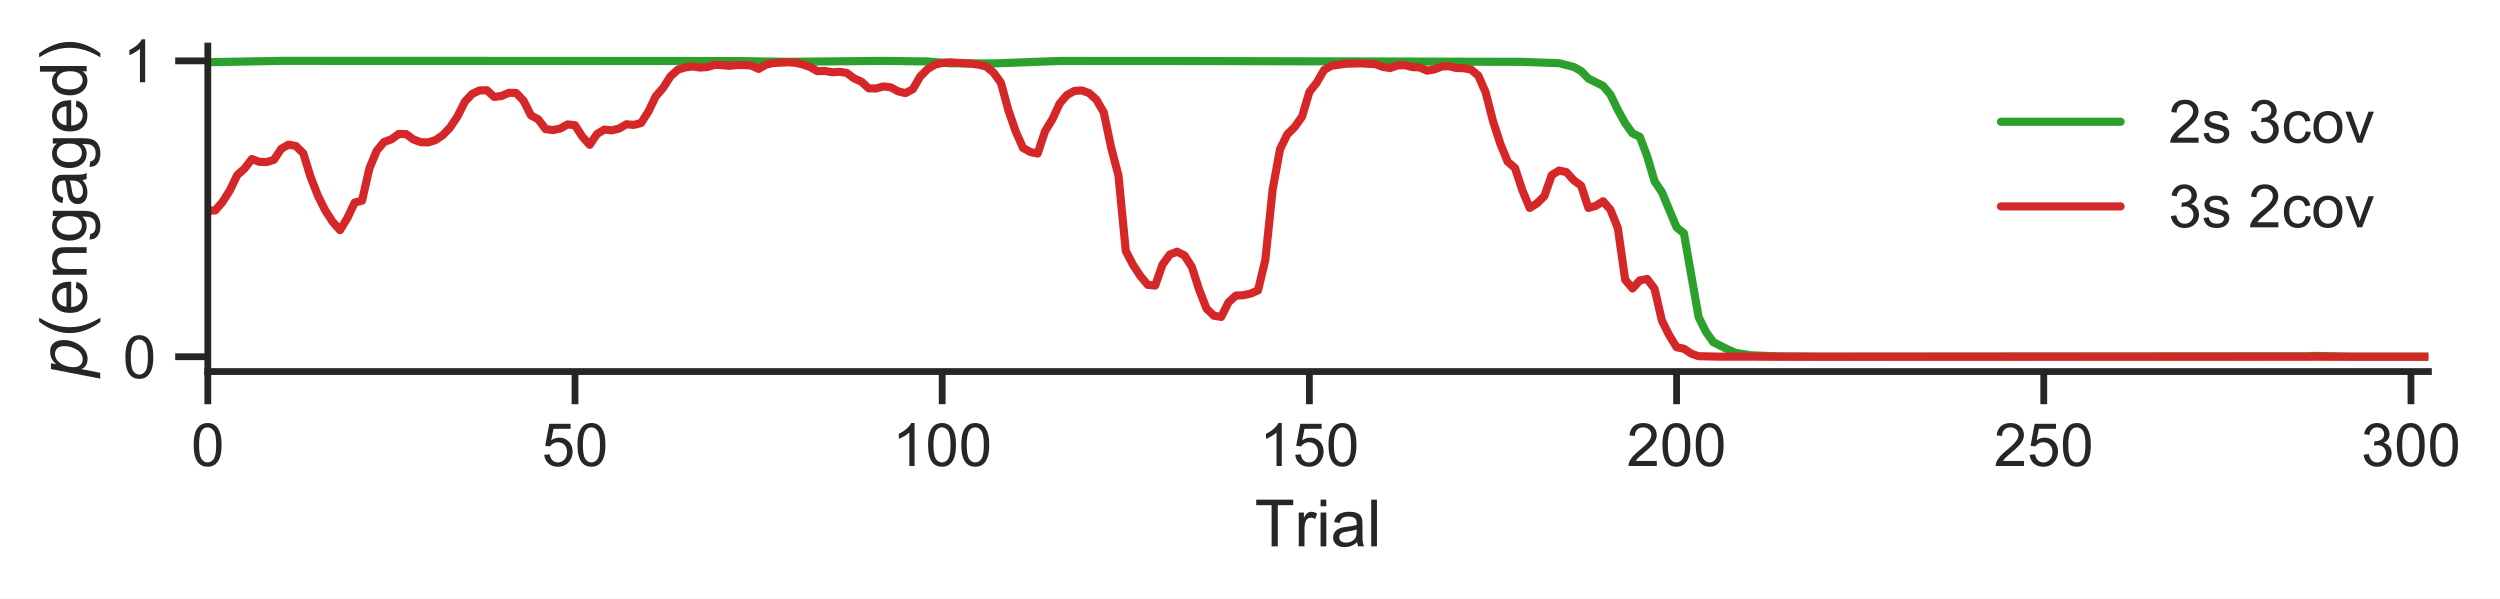
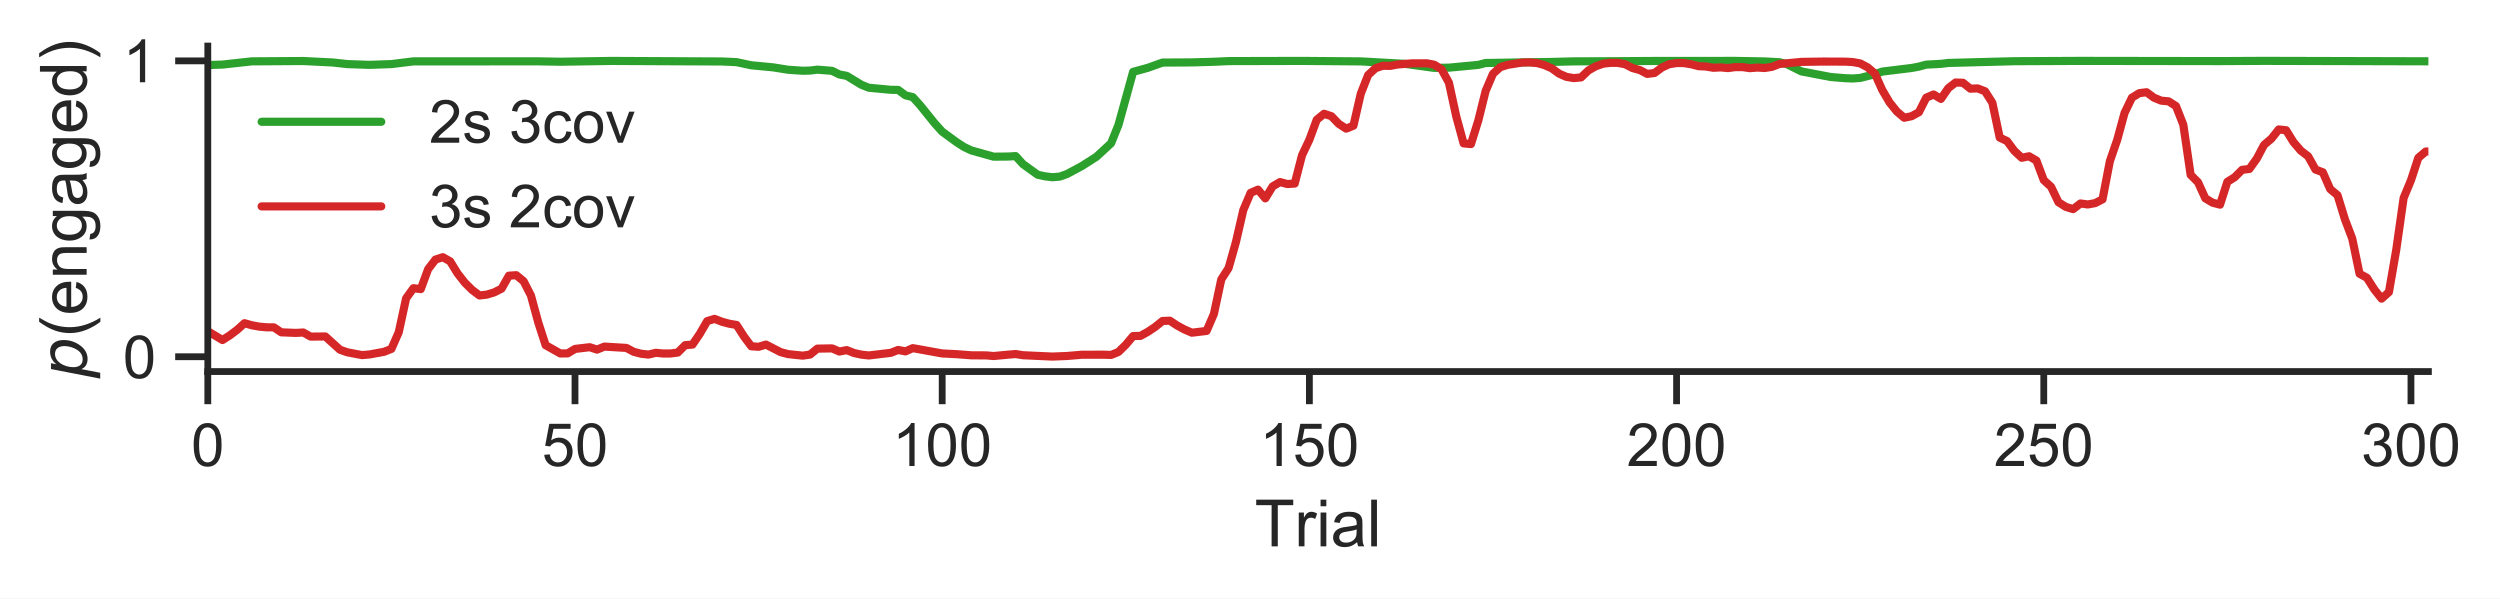
<svg xmlns="http://www.w3.org/2000/svg" xmlns:xlink="http://www.w3.org/1999/xlink" height="110.064pt" version="1.1" viewBox="0 0 459.764 110.064" width="459.764pt">
  <defs>
    <style type="text/css">
*{stroke-linecap:butt;stroke-linejoin:round;}
  </style>
  </defs>
  <g id="figure_1">
    <g id="patch_1">
      <path d="M 0 110.064  L 459.764 110.064  L 459.764 0  L 0 0  z " style="fill:#ffffff;" />
    </g>
    <g id="axes_1">
      <g id="patch_2">
        <path d="M 38.217 68.33  L 446.597 68.33  L 446.597 8.47  L 38.217 8.47  z " style="fill:#ffffff;" />
      </g>
      <g id="matplotlib.axis_1">
        <g id="xtick_1">
          <g id="line2d_1">
            <defs>
-               <path d="M 0 0  L 0 6  " id="meb59ed210e" style="stroke:#262626;stroke-width:1.25;" />
-             </defs>
-             <g>
-               <use style="fill:#262626;stroke:#262626;stroke-width:1.25;" x="38.217" xlink:href="#meb59ed210e" y="68.33" />
+               <path d="M 0 0  L 0 6  " id="m71910cb8d7" style="stroke:#262626;stroke-width:1.25;" />
+             </defs>
+             <g>
+               <use style="fill:#262626;stroke:#262626;stroke-width:1.25;" x="38.217" xlink:href="#m71910cb8d7" y="68.33" />
            </g>
          </g>
          <g id="text_1">
            <defs>
              <path d="M 4.156 35.297  Q 4.156 48 6.766 55.734  Q 9.375 63.484 14.516 67.672  Q 19.672 71.875 27.484 71.875  Q 33.25 71.875 37.594 69.547  Q 41.938 67.234 44.766 62.859  Q 47.609 58.5 49.219 52.219  Q 50.828 45.953 50.828 35.297  Q 50.828 22.703 48.234 14.969  Q 45.656 7.234 40.5 3  Q 35.359 -1.219 27.484 -1.219  Q 17.141 -1.219 11.234 6.203  Q 4.156 15.141 4.156 35.297  z M 13.188 35.297  Q 13.188 17.672 17.312 11.828  Q 21.438 6 27.484 6  Q 33.547 6 37.672 11.859  Q 41.797 17.719 41.797 35.297  Q 41.797 52.984 37.672 58.781  Q 33.547 64.594 27.391 64.594  Q 21.344 64.594 17.719 59.469  Q 13.188 52.938 13.188 35.297  z " id="ArialMT-48" />
            </defs>
            <g style="fill:#262626;" transform="translate(35.15852 85.70343)scale(0.11 -0.11)">
              <use xlink:href="#ArialMT-48" />
            </g>
          </g>
        </g>
        <g id="xtick_2">
          <g id="line2d_2">
            <g>
-               <use style="fill:#262626;stroke:#262626;stroke-width:1.25;" x="105.746" xlink:href="#meb59ed210e" y="68.33" />
+               <use style="fill:#262626;stroke:#262626;stroke-width:1.25;" x="105.746" xlink:href="#m71910cb8d7" y="68.33" />
            </g>
          </g>
          <g id="text_2">
            <defs>
              <path d="M 4.156 18.75  L 13.375 19.531  Q 14.406 12.797 18.141 9.391  Q 21.875 6 27.156 6  Q 33.5 6 37.891 10.781  Q 42.281 15.578 42.281 23.484  Q 42.281 31 38.062 35.344  Q 33.844 39.703 27 39.703  Q 22.75 39.703 19.328 37.766  Q 15.922 35.844 13.969 32.766  L 5.719 33.844  L 12.641 70.609  L 48.25 70.609  L 48.25 62.203  L 19.672 62.203  L 15.828 42.969  Q 22.266 47.469 29.344 47.469  Q 38.719 47.469 45.156 40.969  Q 51.609 34.469 51.609 24.266  Q 51.609 14.547 45.953 7.469  Q 39.062 -1.219 27.156 -1.219  Q 17.391 -1.219 11.203 4.25  Q 5.031 9.719 4.156 18.75  z " id="ArialMT-53" />
            </defs>
            <g style="fill:#262626;" transform="translate(99.62865 85.70343)scale(0.11 -0.11)">
              <use xlink:href="#ArialMT-53" />
              <use x="55.615" xlink:href="#ArialMT-48" />
            </g>
          </g>
        </g>
        <g id="xtick_3">
          <g id="line2d_3">
            <g>
-               <use style="fill:#262626;stroke:#262626;stroke-width:1.25;" x="173.274" xlink:href="#meb59ed210e" y="68.33" />
+               <use style="fill:#262626;stroke:#262626;stroke-width:1.25;" x="173.274" xlink:href="#m71910cb8d7" y="68.33" />
            </g>
          </g>
          <g id="text_3">
            <defs>
              <path d="M 37.25 0  L 28.469 0  L 28.469 56  Q 25.297 52.984 20.141 49.953  Q 14.984 46.922 10.891 45.406  L 10.891 53.906  Q 18.266 57.375 23.781 62.297  Q 29.297 67.234 31.594 71.875  L 37.25 71.875  z " id="ArialMT-49" />
            </defs>
            <g style="fill:#262626;" transform="translate(164.0988 85.70343)scale(0.11 -0.11)">
              <use xlink:href="#ArialMT-49" />
              <use x="55.615" xlink:href="#ArialMT-48" />
              <use x="111.23" xlink:href="#ArialMT-48" />
            </g>
          </g>
        </g>
        <g id="xtick_4">
          <g id="line2d_4">
            <g>
-               <use style="fill:#262626;stroke:#262626;stroke-width:1.25;" x="240.803" xlink:href="#meb59ed210e" y="68.33" />
+               <use style="fill:#262626;stroke:#262626;stroke-width:1.25;" x="240.803" xlink:href="#m71910cb8d7" y="68.33" />
            </g>
          </g>
          <g id="text_4">
            <g style="fill:#262626;" transform="translate(231.6274 85.70343)scale(0.11 -0.11)">
              <use xlink:href="#ArialMT-49" />
              <use x="55.615" xlink:href="#ArialMT-53" />
              <use x="111.23" xlink:href="#ArialMT-48" />
            </g>
          </g>
        </g>
        <g id="xtick_5">
          <g id="line2d_5">
            <g>
-               <use style="fill:#262626;stroke:#262626;stroke-width:1.25;" x="308.332" xlink:href="#meb59ed210e" y="68.33" />
+               <use style="fill:#262626;stroke:#262626;stroke-width:1.25;" x="308.332" xlink:href="#m71910cb8d7" y="68.33" />
            </g>
          </g>
          <g id="text_5">
            <defs>
              <path d="M 50.344 8.453  L 50.344 0  L 3.031 0  Q 2.938 3.172 4.047 6.109  Q 5.859 10.938 9.828 15.625  Q 13.812 20.312 21.344 26.469  Q 33.016 36.031 37.109 41.625  Q 41.219 47.219 41.219 52.203  Q 41.219 57.422 37.469 61  Q 33.734 64.594 27.734 64.594  Q 21.391 64.594 17.578 60.781  Q 13.766 56.984 13.719 50.25  L 4.688 51.172  Q 5.609 61.281 11.656 66.578  Q 17.719 71.875 27.938 71.875  Q 38.234 71.875 44.234 66.156  Q 50.25 60.453 50.25 52  Q 50.25 47.703 48.484 43.547  Q 46.734 39.406 42.656 34.812  Q 38.578 30.219 29.109 22.219  Q 21.188 15.578 18.938 13.203  Q 16.703 10.844 15.234 8.453  z " id="ArialMT-50" />
            </defs>
            <g style="fill:#262626;" transform="translate(299.1561 85.70343)scale(0.11 -0.11)">
              <use xlink:href="#ArialMT-50" />
              <use x="55.615" xlink:href="#ArialMT-48" />
              <use x="111.23" xlink:href="#ArialMT-48" />
            </g>
          </g>
        </g>
        <g id="xtick_6">
          <g id="line2d_6">
            <g>
-               <use style="fill:#262626;stroke:#262626;stroke-width:1.25;" x="375.86" xlink:href="#meb59ed210e" y="68.33" />
+               <use style="fill:#262626;stroke:#262626;stroke-width:1.25;" x="375.86" xlink:href="#m71910cb8d7" y="68.33" />
            </g>
          </g>
          <g id="text_6">
            <g style="fill:#262626;" transform="translate(366.6847 85.70343)scale(0.11 -0.11)">
              <use xlink:href="#ArialMT-50" />
              <use x="55.615" xlink:href="#ArialMT-53" />
              <use x="111.23" xlink:href="#ArialMT-48" />
            </g>
          </g>
        </g>
        <g id="xtick_7">
          <g id="line2d_7">
            <g>
-               <use style="fill:#262626;stroke:#262626;stroke-width:1.25;" x="443.389" xlink:href="#meb59ed210e" y="68.33" />
+               <use style="fill:#262626;stroke:#262626;stroke-width:1.25;" x="443.389" xlink:href="#m71910cb8d7" y="68.33" />
            </g>
          </g>
          <g id="text_7">
            <defs>
              <path d="M 4.203 18.891  L 12.984 20.062  Q 14.5 12.594 18.141 9.297  Q 21.781 6 27 6  Q 33.203 6 37.469 10.297  Q 41.75 14.594 41.75 20.953  Q 41.75 27 37.797 30.922  Q 33.844 34.859 27.734 34.859  Q 25.25 34.859 21.531 33.891  L 22.516 41.609  Q 23.391 41.5 23.922 41.5  Q 29.547 41.5 34.031 44.422  Q 38.531 47.359 38.531 53.469  Q 38.531 58.297 35.25 61.469  Q 31.984 64.656 26.812 64.656  Q 21.688 64.656 18.266 61.422  Q 14.844 58.203 13.875 51.766  L 5.078 53.328  Q 6.688 62.156 12.391 67.016  Q 18.109 71.875 26.609 71.875  Q 32.469 71.875 37.391 69.359  Q 42.328 66.844 44.938 62.5  Q 47.562 58.156 47.562 53.266  Q 47.562 48.641 45.062 44.828  Q 42.578 41.016 37.703 38.766  Q 44.047 37.312 47.562 32.688  Q 51.078 28.078 51.078 21.141  Q 51.078 11.766 44.234 5.25  Q 37.406 -1.266 26.953 -1.266  Q 17.531 -1.266 11.297 4.344  Q 5.078 9.969 4.203 18.891  z " id="ArialMT-51" />
            </defs>
            <g style="fill:#262626;" transform="translate(434.2134 85.70343)scale(0.11 -0.11)">
              <use xlink:href="#ArialMT-51" />
              <use x="55.615" xlink:href="#ArialMT-48" />
              <use x="111.23" xlink:href="#ArialMT-48" />
            </g>
          </g>
        </g>
        <g id="text_8">
          <defs>
            <path d="M 25.922 0  L 25.922 63.141  L 2.344 63.141  L 2.344 71.578  L 59.078 71.578  L 59.078 63.141  L 35.406 63.141  L 35.406 0  z " id="ArialMT-84" />
            <path d="M 6.5 0  L 6.5 51.859  L 14.406 51.859  L 14.406 44  Q 17.438 49.516 20 51.266  Q 22.562 53.031 25.641 53.031  Q 30.078 53.031 34.672 50.203  L 31.641 42.047  Q 28.422 43.953 25.203 43.953  Q 22.312 43.953 20.016 42.219  Q 17.719 40.484 16.75 37.406  Q 15.281 32.719 15.281 27.156  L 15.281 0  z " id="ArialMT-114" />
            <path d="M 6.641 61.469  L 6.641 71.578  L 15.438 71.578  L 15.438 61.469  z M 6.641 0  L 6.641 51.859  L 15.438 51.859  L 15.438 0  z " id="ArialMT-105" />
            <path d="M 40.438 6.391  Q 35.547 2.25 31.031 0.531  Q 26.516 -1.172 21.344 -1.172  Q 12.797 -1.172 8.203 3  Q 3.609 7.172 3.609 13.672  Q 3.609 17.484 5.344 20.625  Q 7.078 23.781 9.891 25.688  Q 12.703 27.594 16.219 28.562  Q 18.797 29.25 24.031 29.891  Q 34.672 31.156 39.703 32.906  Q 39.75 34.719 39.75 35.203  Q 39.75 40.578 37.25 42.781  Q 33.891 45.75 27.25 45.75  Q 21.047 45.75 18.094 43.578  Q 15.141 41.406 13.719 35.891  L 5.125 37.062  Q 6.297 42.578 8.984 45.969  Q 11.672 49.359 16.75 51.188  Q 21.828 53.031 28.516 53.031  Q 35.156 53.031 39.297 51.469  Q 43.453 49.906 45.406 47.531  Q 47.359 45.172 48.141 41.547  Q 48.578 39.312 48.578 33.453  L 48.578 21.734  Q 48.578 9.469 49.141 6.219  Q 49.703 2.984 51.375 0  L 42.188 0  Q 40.828 2.734 40.438 6.391  z M 39.703 26.031  Q 34.906 24.078 25.344 22.703  Q 19.922 21.922 17.672 20.938  Q 15.438 19.969 14.203 18.094  Q 12.984 16.219 12.984 13.922  Q 12.984 10.406 15.641 8.062  Q 18.312 5.719 23.438 5.719  Q 28.516 5.719 32.469 7.938  Q 36.422 10.156 38.281 14.016  Q 39.703 17 39.703 22.797  z " id="ArialMT-97" />
            <path d="M 6.391 0  L 6.391 71.578  L 15.188 71.578  L 15.188 0  z " id="ArialMT-108" />
          </defs>
          <g style="fill:#262626;" transform="translate(230.7443 100.4791)scale(0.12 -0.12)">
            <use xlink:href="#ArialMT-84" />
            <use x="61.037" xlink:href="#ArialMT-114" />
            <use x="94.338" xlink:href="#ArialMT-105" />
            <use x="116.555" xlink:href="#ArialMT-97" />
            <use x="172.17" xlink:href="#ArialMT-108" />
          </g>
        </g>
      </g>
      <g id="matplotlib.axis_2">
        <g id="ytick_1">
          <g id="line2d_8">
            <defs>
-               <path d="M 0 0  L -6 0  " id="m8cedfc2ea2" style="stroke:#262626;stroke-width:1.25;" />
-             </defs>
-             <g>
-               <use style="fill:#262626;stroke:#262626;stroke-width:1.25;" x="38.217" xlink:href="#m8cedfc2ea2" y="65.609" />
+               <path d="M 0 0  L -6 0  " id="mdee74d51cc" style="stroke:#262626;stroke-width:1.25;" />
+             </defs>
+             <g>
+               <use style="fill:#262626;stroke:#262626;stroke-width:1.25;" x="38.217" xlink:href="#mdee74d51cc" y="65.609" />
            </g>
          </g>
          <g id="text_9">
            <g style="fill:#262626;" transform="translate(22.6 69.54574)scale(0.11 -0.11)">
              <use xlink:href="#ArialMT-48" />
            </g>
          </g>
        </g>
        <g id="ytick_2">
          <g id="line2d_9">
            <g>
-               <use style="fill:#262626;stroke:#262626;stroke-width:1.25;" x="38.217" xlink:href="#m8cedfc2ea2" y="11.191" />
+               <use style="fill:#262626;stroke:#262626;stroke-width:1.25;" x="38.217" xlink:href="#mdee74d51cc" y="11.191" />
            </g>
          </g>
          <g id="text_10">
            <g style="fill:#262626;" transform="translate(22.6 15.12786)scale(0.11 -0.11)">
              <use xlink:href="#ArialMT-49" />
            </g>
          </g>
        </g>
        <g id="text_11">
          <defs>
            <path d="M 49.609 33.688  Q 49.609 40.875 46.484 44.672  Q 43.359 48.484 37.5 48.484  Q 33.5 48.484 29.859 46.438  Q 26.219 44.391 23.391 40.484  Q 20.609 36.625 18.938 31.156  Q 17.281 25.688 17.281 20.312  Q 17.281 13.484 20.406 9.797  Q 23.531 6.109 29.297 6.109  Q 33.547 6.109 37.188 8.109  Q 40.828 10.109 43.406 13.922  Q 46.188 17.922 47.891 23.344  Q 49.609 28.766 49.609 33.688  z M 21.781 46.391  Q 25.391 51.125 30.297 53.562  Q 35.203 56 41.219 56  Q 49.609 56 54.25 50.5  Q 58.891 45.016 58.891 35.109  Q 58.891 27 56 19.656  Q 53.125 12.312 47.703 6.5  Q 44.094 2.641 39.547 0.609  Q 35.016 -1.422 29.984 -1.422  Q 24.172 -1.422 20.219 1  Q 16.266 3.422 14.312 8.203  L 8.688 -20.797  L -0.297 -20.797  L 14.406 54.688  L 23.391 54.688  z " id="DejaVuSans-Oblique-112" />
            <path d="M 23.391 -21.047  Q 16.109 -11.859 11.078 0.438  Q 6.062 12.75 6.062 25.922  Q 6.062 37.547 9.812 48.188  Q 14.203 60.547 23.391 72.797  L 29.688 72.797  Q 23.781 62.641 21.875 58.297  Q 18.891 51.562 17.188 44.234  Q 15.094 35.109 15.094 25.875  Q 15.094 2.391 29.688 -21.047  z " id="ArialMT-40" />
            <path d="M 42.094 16.703  L 51.172 15.578  Q 49.031 7.625 43.219 3.219  Q 37.406 -1.172 28.375 -1.172  Q 17 -1.172 10.328 5.828  Q 3.656 12.844 3.656 25.484  Q 3.656 38.578 10.391 45.797  Q 17.141 53.031 27.875 53.031  Q 38.281 53.031 44.875 45.953  Q 51.469 38.875 51.469 26.031  Q 51.469 25.25 51.422 23.688  L 12.75 23.688  Q 13.234 15.141 17.578 10.594  Q 21.922 6.062 28.422 6.062  Q 33.25 6.062 36.672 8.594  Q 40.094 11.141 42.094 16.703  z M 13.234 30.906  L 42.188 30.906  Q 41.609 37.453 38.875 40.719  Q 34.672 45.797 27.984 45.797  Q 21.922 45.797 17.797 41.75  Q 13.672 37.703 13.234 30.906  z " id="ArialMT-101" />
            <path d="M 6.594 0  L 6.594 51.859  L 14.5 51.859  L 14.5 44.484  Q 20.219 53.031 31 53.031  Q 35.688 53.031 39.625 51.344  Q 43.562 49.656 45.516 46.922  Q 47.469 44.188 48.25 40.438  Q 48.734 37.984 48.734 31.891  L 48.734 0  L 39.938 0  L 39.938 31.547  Q 39.938 36.922 38.906 39.578  Q 37.891 42.234 35.281 43.812  Q 32.672 45.406 29.156 45.406  Q 23.531 45.406 19.453 41.844  Q 15.375 38.281 15.375 28.328  L 15.375 0  z " id="ArialMT-110" />
            <path d="M 4.984 -4.297  L 13.531 -5.562  Q 14.062 -9.516 16.5 -11.328  Q 19.781 -13.766 25.438 -13.766  Q 31.547 -13.766 34.859 -11.328  Q 38.188 -8.891 39.359 -4.5  Q 40.047 -1.812 39.984 6.781  Q 34.234 0 25.641 0  Q 14.938 0 9.078 7.719  Q 3.219 15.438 3.219 26.219  Q 3.219 33.641 5.906 39.906  Q 8.594 46.188 13.688 49.609  Q 18.797 53.031 25.688 53.031  Q 34.859 53.031 40.828 45.609  L 40.828 51.859  L 48.922 51.859  L 48.922 7.031  Q 48.922 -5.078 46.453 -10.125  Q 44 -15.188 38.641 -18.109  Q 33.297 -21.047 25.484 -21.047  Q 16.219 -21.047 10.5 -16.875  Q 4.781 -12.703 4.984 -4.297  z M 12.25 26.859  Q 12.25 16.656 16.297 11.969  Q 20.359 7.281 26.469 7.281  Q 32.516 7.281 36.609 11.938  Q 40.719 16.609 40.719 26.562  Q 40.719 36.078 36.5 40.906  Q 32.281 45.75 26.312 45.75  Q 20.453 45.75 16.344 40.984  Q 12.25 36.234 12.25 26.859  z " id="ArialMT-103" />
            <path d="M 40.234 0  L 40.234 6.547  Q 35.297 -1.172 25.734 -1.172  Q 19.531 -1.172 14.328 2.25  Q 9.125 5.672 6.266 11.797  Q 3.422 17.922 3.422 25.875  Q 3.422 33.641 6 39.969  Q 8.594 46.297 13.766 49.656  Q 18.953 53.031 25.344 53.031  Q 30.031 53.031 33.688 51.047  Q 37.359 49.078 39.656 45.906  L 39.656 71.578  L 48.391 71.578  L 48.391 0  z M 12.453 25.875  Q 12.453 15.922 16.641 10.984  Q 20.844 6.062 26.562 6.062  Q 32.328 6.062 36.344 10.766  Q 40.375 15.484 40.375 25.141  Q 40.375 35.797 36.266 40.766  Q 32.172 45.75 26.172 45.75  Q 20.312 45.75 16.375 40.969  Q 12.453 36.188 12.453 25.875  z " id="ArialMT-100" />
            <path d="M 12.359 -21.047  L 6.062 -21.047  Q 20.656 2.391 20.656 25.875  Q 20.656 35.062 18.562 44.094  Q 16.891 51.422 13.922 58.156  Q 12.016 62.547 6.062 72.797  L 12.359 72.797  Q 21.531 60.547 25.922 48.188  Q 29.688 37.547 29.688 25.922  Q 29.688 12.75 24.625 0.438  Q 19.578 -11.859 12.359 -21.047  z " id="ArialMT-41" />
          </defs>
          <g style="fill:#262626;" transform="translate(15.96 69.6)rotate(-90)scale(0.12 -0.12)">
            <use transform="translate(0 0.203125)" xlink:href="#DejaVuSans-Oblique-112" />
            <use transform="translate(63.47656 0.203125)" xlink:href="#ArialMT-40" />
            <use transform="translate(96.77734 0.203125)" xlink:href="#ArialMT-101" />
            <use transform="translate(152.3926 0.203125)" xlink:href="#ArialMT-110" />
            <use transform="translate(208.0078 0.203125)" xlink:href="#ArialMT-103" />
            <use transform="translate(263.623 0.203125)" xlink:href="#ArialMT-97" />
            <use transform="translate(319.2383 0.203125)" xlink:href="#ArialMT-103" />
            <use transform="translate(374.8535 0.203125)" xlink:href="#ArialMT-101" />
            <use transform="translate(430.4688 0.203125)" xlink:href="#ArialMT-100" />
            <use transform="translate(486.084 0.203125)" xlink:href="#ArialMT-41" />
          </g>
        </g>
      </g>
      <g id="line2d_10">
-         <path clip-path="url(#pc76b849a03)" d="M 38.217 11.441  L 51.723 11.197  L 89.539 11.202  L 135.458 11.229  L 144.912 11.369  L 162.47 11.197  L 170.573 11.303  L 174.625 11.647  L 182.728 11.665  L 194.883 11.212  L 219.194 11.223  L 279.97 11.374  L 282.671 11.476  L 286.722 11.618  L 289.424 12.314  L 290.774 13.059  L 292.125 14.456  L 294.826 15.796  L 296.176 17.412  L 297.527 20.219  L 298.878 22.652  L 300.228 24.526  L 301.579 25.169  L 302.929 28.75  L 304.28 33.332  L 305.63 35.338  L 308.332 41.805  L 309.682 42.908  L 312.383 58.312  L 313.734 61.023  L 315.084 62.928  L 317.786 64.281  L 319.136 64.882  L 321.837 65.328  L 327.24 65.546  L 335.343 65.593  L 424.481 65.516  L 425.831 65.452  L 432.584 65.599  L 460.764 65.602  L 460.764 65.602  " style="fill:none;stroke:#2ca02c;stroke-linecap:round;stroke-width:1.5;" />
+         <path clip-path="url(#pde4e0828fc)" d="M 38.217 11.964  L 40.918 11.876  L 46.32 11.283  L 55.774 11.222  L 61.177 11.489  L 63.878 11.787  L 67.93 11.927  L 71.981 11.787  L 76.033 11.286  L 98.993 11.282  L 103.045 11.352  L 112.499 11.206  L 132.757 11.306  L 135.458 11.428  L 138.159 12.005  L 142.211 12.391  L 144.912 12.824  L 147.613 13.011  L 148.964 12.978  L 150.315 12.809  L 153.016 13.027  L 154.366 13.692  L 155.717 13.951  L 158.418 15.589  L 159.769 16.134  L 163.82 16.515  L 165.171 16.532  L 166.521 17.53  L 167.872 17.865  L 169.223 19.368  L 171.924 22.715  L 173.274 24.212  L 175.975 26.186  L 177.326 27.052  L 178.677 27.682  L 182.728 28.813  L 185.429 28.789  L 186.78 28.706  L 188.131 30.183  L 190.832 32.135  L 192.182 32.427  L 193.533 32.592  L 194.883 32.483  L 196.234 31.999  L 198.935 30.553  L 201.636 28.833  L 204.337 26.34  L 205.688 22.98  L 208.389 13.214  L 211.09 12.473  L 213.792 11.507  L 219.194 11.476  L 223.246 11.36  L 225.947 11.236  L 239.452 11.203  L 250.257 11.29  L 258.36 11.74  L 263.763 12.485  L 266.464 12.444  L 271.866 11.932  L 273.217 11.585  L 285.372 11.39  L 289.424 11.287  L 296.176 11.26  L 304.28 11.212  L 319.136 11.2  L 324.538 11.299  L 327.24 11.44  L 328.59 11.793  L 331.291 13.134  L 336.694 14.162  L 339.395 14.386  L 340.745 14.43  L 342.096 14.334  L 344.797 13.646  L 346.148 13.165  L 351.55 12.502  L 352.901 12.25  L 354.251 11.884  L 356.952 11.743  L 358.303 11.576  L 370.458 11.256  L 382.613 11.198  L 408.274 11.237  L 416.377 11.194  L 452.843 11.291  L 460.764 11.77  L 460.764 11.77  " style="fill:none;stroke:#2ca02c;stroke-linecap:round;stroke-width:1.5;" />
      </g>
      <g id="line2d_11">
-         <path clip-path="url(#pc76b849a03)" d="M 38.217 38.732  L 39.568 38.707  L 40.918 37.155  L 42.269 35.025  L 43.619 32.215  L 44.97 31.007  L 46.32 29.248  L 47.671 29.761  L 49.022 29.809  L 50.372 29.394  L 51.723 27.365  L 53.073 26.598  L 54.424 26.85  L 55.774 28.197  L 57.125 32.562  L 58.476 36.018  L 59.826 38.72  L 61.177 40.792  L 62.527 42.326  L 63.878 40.11  L 65.228 37.245  L 66.579 36.908  L 67.93 30.986  L 69.28 27.729  L 70.631 26.109  L 71.981 25.621  L 73.332 24.647  L 74.683 24.656  L 76.033 25.648  L 77.384 26.151  L 78.734 26.19  L 80.085 25.765  L 81.435 24.858  L 82.786 23.427  L 84.137 21.406  L 85.487 18.703  L 86.838 17.265  L 88.188 16.629  L 89.539 16.597  L 90.889 17.827  L 92.24 17.656  L 93.591 17.065  L 94.941 17.101  L 96.292 18.539  L 97.642 21.218  L 98.993 21.951  L 100.343 23.749  L 101.694 23.919  L 103.045 23.634  L 104.395 22.88  L 105.746 23.031  L 107.096 25.133  L 108.447 26.637  L 109.797 24.638  L 111.148 23.834  L 112.499 23.968  L 113.849 23.647  L 115.2 22.855  L 116.55 22.968  L 117.901 22.63  L 119.251 20.515  L 120.602 17.706  L 121.953 16.165  L 123.303 14.048  L 124.654 12.815  L 126.004 12.406  L 127.355 12.219  L 128.705 12.422  L 130.056 12.331  L 131.407 11.941  L 132.757 11.966  L 134.108 12.109  L 135.458 11.974  L 136.809 11.957  L 138.159 12.055  L 139.51 12.673  L 140.861 11.89  L 142.211 11.59  L 144.912 11.448  L 146.263 11.538  L 147.613 11.844  L 148.964 12.311  L 150.315 13.086  L 151.665 13.048  L 153.016 13.288  L 154.366 13.202  L 155.717 13.408  L 157.067 14.417  L 158.418 15.017  L 159.769 16.251  L 161.119 16.27  L 162.47 15.895  L 163.82 16.056  L 165.171 16.799  L 166.521 17.124  L 167.872 16.409  L 169.223 14.078  L 170.573 12.716  L 171.924 11.892  L 173.274 11.57  L 174.625 11.463  L 178.677 11.712  L 180.027 11.905  L 181.378 12.234  L 182.728 13.349  L 184.079 15.227  L 185.429 20.202  L 186.78 24.132  L 188.131 27.195  L 189.481 27.955  L 190.832 28.24  L 192.182 24.147  L 193.533 21.944  L 194.883 19.03  L 196.234 17.456  L 197.585 16.73  L 198.935 16.625  L 200.286 17.109  L 201.636 18.333  L 202.987 20.676  L 204.337 27.1  L 205.688 32.259  L 207.039 46.167  L 208.389 48.744  L 209.74 50.788  L 211.09 52.39  L 212.441 52.516  L 213.792 48.666  L 215.142 46.797  L 216.493 46.291  L 217.843 46.99  L 219.194 49.11  L 220.544 53.306  L 221.895 56.77  L 223.246 58.066  L 224.596 58.283  L 225.947 55.559  L 227.297 54.363  L 228.648 54.299  L 229.998 53.988  L 231.349 53.416  L 232.7 47.803  L 234.05 34.828  L 235.401 27.442  L 236.751 24.692  L 238.102 23.358  L 239.452 21.449  L 240.803 16.918  L 242.154 15.198  L 243.504 12.875  L 244.855 12.093  L 247.556 11.721  L 250.257 11.653  L 252.958 11.795  L 254.309 12.306  L 255.659 12.51  L 257.01 12.038  L 258.36 11.978  L 259.711 12.336  L 261.062 12.397  L 262.412 12.984  L 263.763 12.775  L 265.113 12.241  L 266.464 12.173  L 267.814 12.507  L 269.165 12.539  L 270.516 12.786  L 271.866 13.909  L 273.217 16.982  L 274.567 22.255  L 275.918 26.44  L 277.268 29.727  L 278.619 30.893  L 279.97 34.995  L 281.32 38.242  L 282.671 37.394  L 284.021 36.06  L 285.372 32.202  L 286.722 31.363  L 288.073 31.652  L 289.424 33.158  L 290.774 34.145  L 292.125 38.247  L 293.475 37.855  L 294.826 37.015  L 296.176 38.582  L 297.527 41.925  L 298.878 51.445  L 300.228 53.05  L 301.579 51.558  L 302.929 51.307  L 304.28 53.108  L 305.63 58.954  L 306.981 61.658  L 308.332 63.854  L 309.682 64.131  L 311.033 65.04  L 312.383 65.509  L 316.435 65.594  L 348.849 65.609  L 460.764 65.609  L 460.764 65.609  " style="fill:none;stroke:#d62728;stroke-linecap:round;stroke-width:1.5;" />
+         <path clip-path="url(#pde4e0828fc)" d="M 38.217 60.914  L 40.918 62.534  L 42.269 61.668  L 43.619 60.654  L 44.97 59.441  L 46.32 59.821  L 47.671 60.068  L 49.022 60.193  L 50.372 60.201  L 51.723 61.115  L 54.424 61.224  L 55.774 61.148  L 57.125 61.905  L 59.826 61.878  L 62.527 64.32  L 63.878 64.79  L 66.579 65.305  L 67.93 65.192  L 70.631 64.698  L 71.981 64.165  L 73.332 61.098  L 74.683 54.866  L 76.033 53.003  L 77.384 53.165  L 78.734 49.504  L 80.085 47.735  L 81.435 47.3  L 82.786 48.064  L 84.137 50.261  L 85.487 51.99  L 86.838 53.329  L 88.188 54.339  L 89.539 54.18  L 90.889 53.769  L 92.24 53.086  L 93.591 50.697  L 94.941 50.61  L 96.292 51.713  L 97.642 54.346  L 98.993 59.316  L 100.343 63.483  L 103.045 65.003  L 104.395 64.991  L 105.746 64.172  L 108.447 63.85  L 109.797 64.295  L 111.148 63.743  L 115.2 63.983  L 116.55 64.704  L 117.901 65.052  L 119.251 65.21  L 120.602 64.884  L 121.953 65.012  L 123.303 65.01  L 124.654 64.833  L 126.004 63.48  L 127.355 63.368  L 128.705 61.377  L 130.056 59.053  L 131.407 58.642  L 132.757 59.166  L 134.108 59.534  L 135.458 59.763  L 136.809 61.867  L 138.159 63.68  L 139.51 63.779  L 140.861 63.369  L 143.562 64.756  L 144.912 65.12  L 147.613 65.405  L 148.964 65.212  L 150.315 64.116  L 153.016 64.069  L 154.366 64.651  L 155.717 64.385  L 157.067 64.925  L 158.418 65.22  L 159.769 65.372  L 163.82 64.888  L 165.171 64.357  L 166.521 64.621  L 167.872 64.024  L 173.274 65  L 175.975 65.137  L 178.677 65.347  L 181.378 65.358  L 182.728 65.476  L 185.429 65.222  L 186.78 65.11  L 188.131 65.327  L 193.533 65.576  L 196.234 65.467  L 198.935 65.238  L 202.987 65.23  L 204.337 65.278  L 205.688 64.728  L 207.039 63.402  L 208.389 61.801  L 209.74 61.77  L 211.09 61.023  L 212.441 60.125  L 213.792 59.031  L 215.142 58.976  L 216.493 59.871  L 217.843 60.596  L 219.194 61.185  L 221.895 60.86  L 223.246 57.731  L 224.596 51.393  L 225.947 49.291  L 227.297 44.505  L 228.648 38.634  L 229.998 35.467  L 231.349 34.875  L 232.7 36.478  L 234.05 34.276  L 235.401 33.482  L 236.751 33.845  L 238.102 33.757  L 239.452 28.544  L 240.803 25.697  L 242.154 22.028  L 243.504 20.922  L 244.855 21.373  L 246.205 22.773  L 247.556 23.657  L 248.906 23.114  L 250.257 17.221  L 251.608 13.799  L 252.958 12.546  L 254.309 12.095  L 255.659 12.119  L 257.01 11.861  L 259.711 11.647  L 262.412 11.643  L 263.763 11.901  L 265.113 12.749  L 266.464 15.206  L 267.814 21.417  L 269.165 26.369  L 270.516 26.496  L 271.866 22.174  L 273.217 16.728  L 274.567 13.565  L 275.918 12.347  L 277.268 11.928  L 279.97 11.494  L 281.32 11.474  L 282.671 11.594  L 284.021 11.969  L 285.372 12.558  L 286.722 13.543  L 288.073 14.136  L 289.424 14.363  L 290.774 14.235  L 292.125 12.945  L 293.475 12.184  L 294.826 11.715  L 296.176 11.556  L 297.527 11.565  L 298.878 11.816  L 300.228 12.516  L 301.579 12.883  L 302.929 13.591  L 304.28 13.423  L 305.63 12.419  L 306.981 11.807  L 308.332 11.599  L 309.682 11.603  L 311.033 11.824  L 312.383 12.173  L 313.734 12.233  L 315.084 12.464  L 316.435 12.398  L 317.786 12.52  L 319.136 12.343  L 320.487 12.348  L 321.837 12.537  L 323.188 12.426  L 324.538 12.507  L 325.889 12.29  L 327.24 11.764  L 331.291 11.382  L 335.343 11.322  L 339.395 11.338  L 340.745 11.414  L 342.096 11.66  L 343.447 12.37  L 344.797 13.518  L 346.148 16.535  L 347.498 18.832  L 348.849 20.513  L 350.199 21.656  L 351.55 21.373  L 352.901 20.631  L 354.251 17.956  L 355.602 17.377  L 356.952 18.183  L 358.303 16.217  L 359.653 15.172  L 361.004 15.224  L 362.355 16.305  L 363.705 16.259  L 365.056 16.782  L 366.406 18.897  L 367.757 25.301  L 369.107 25.943  L 370.458 27.76  L 371.809 29.015  L 373.159 28.738  L 374.51 29.534  L 375.86 33.128  L 377.211 34.367  L 378.561 37.186  L 379.912 38.045  L 381.263 38.457  L 382.613 37.419  L 383.964 37.602  L 385.314 37.353  L 386.665 36.659  L 388.015 29.646  L 389.366 25.723  L 390.717 20.773  L 392.067 17.969  L 393.418 17.135  L 394.768 16.962  L 396.119 17.963  L 397.469 18.514  L 398.82 18.637  L 400.171 19.503  L 401.521 22.93  L 402.872 32.161  L 404.222 33.512  L 405.573 36.478  L 406.923 37.282  L 408.274 37.636  L 409.625 33.436  L 410.975 32.591  L 412.326 31.237  L 413.676 31.07  L 415.027 29.184  L 416.377 26.647  L 417.728 25.501  L 419.079 23.803  L 420.429 23.95  L 421.78 26.132  L 423.13 27.706  L 424.481 28.745  L 425.831 31.177  L 427.182 31.687  L 428.533 34.771  L 429.883 35.897  L 431.234 40.31  L 432.584 43.853  L 433.935 50.344  L 435.285 51.087  L 436.636 53.218  L 437.987 54.921  L 439.337 53.712  L 440.688 45.917  L 442.038 36.415  L 443.389 33.157  L 444.739 29.031  L 446.09 27.873  L 447.441 27.804  L 448.791 28.802  L 450.142 28.253  L 451.492 27.213  L 452.843 19.286  L 454.193 14.697  L 455.544 12.927  L 456.895 12.276  L 458.245 11.892  L 460.764 11.905  L 460.764 11.905  " style="fill:none;stroke:#d62728;stroke-linecap:round;stroke-width:1.5;" />
      </g>
      <g id="patch_3">
        <path d="M 38.217 68.33  L 38.217 8.47  " style="fill:none;stroke:#262626;stroke-linecap:square;stroke-linejoin:miter;stroke-width:1.25;" />
      </g>
      <g id="patch_4">
        <path d="M 38.217 68.33  L 446.597 68.33  " style="fill:none;stroke:#262626;stroke-linecap:square;stroke-linejoin:miter;stroke-width:1.25;" />
      </g>
      <g id="legend_1">
        <g id="line2d_12">
-           <path d="M 367.989 22.394  L 389.989 22.394  " style="fill:none;stroke:#2ca02c;stroke-linecap:round;stroke-width:1.5;" />
+           <path d="M 48.117 22.394  L 70.117 22.394  " style="fill:none;stroke:#2ca02c;stroke-linecap:round;stroke-width:1.5;" />
        </g>
        <g id="line2d_13" />
        <g id="text_12">
          <defs>
            <path d="M 3.078 15.484  L 11.766 16.844  Q 12.5 11.625 15.844 8.844  Q 19.188 6.062 25.203 6.062  Q 31.25 6.062 34.172 8.516  Q 37.109 10.984 37.109 14.312  Q 37.109 17.281 34.516 19  Q 32.719 20.172 25.531 21.969  Q 15.875 24.422 12.141 26.203  Q 8.406 27.984 6.469 31.125  Q 4.547 34.281 4.547 38.094  Q 4.547 41.547 6.125 44.5  Q 7.719 47.469 10.453 49.422  Q 12.5 50.922 16.031 51.969  Q 19.578 53.031 23.641 53.031  Q 29.734 53.031 34.344 51.266  Q 38.969 49.516 41.156 46.5  Q 43.359 43.5 44.188 38.484  L 35.594 37.312  Q 35.016 41.312 32.203 43.547  Q 29.391 45.797 24.266 45.797  Q 18.219 45.797 15.625 43.797  Q 13.031 41.797 13.031 39.109  Q 13.031 37.406 14.109 36.031  Q 15.188 34.625 17.484 33.688  Q 18.797 33.203 25.25 31.453  Q 34.578 28.953 38.25 27.359  Q 41.938 25.781 44.031 22.75  Q 46.141 19.734 46.141 15.234  Q 46.141 10.844 43.578 6.953  Q 41.016 3.078 36.172 0.953  Q 31.344 -1.172 25.25 -1.172  Q 15.141 -1.172 9.844 3.031  Q 4.547 7.234 3.078 15.484  z " id="ArialMT-115" />
            <path id="ArialMT-32" />
            <path d="M 40.438 19  L 49.078 17.875  Q 47.656 8.938 41.812 3.875  Q 35.984 -1.172 27.484 -1.172  Q 16.844 -1.172 10.375 5.781  Q 3.906 12.75 3.906 25.734  Q 3.906 34.125 6.688 40.422  Q 9.469 46.734 15.156 49.875  Q 20.844 53.031 27.547 53.031  Q 35.984 53.031 41.359 48.75  Q 46.734 44.484 48.25 36.625  L 39.703 35.297  Q 38.484 40.531 35.375 43.156  Q 32.281 45.797 27.875 45.797  Q 21.234 45.797 17.078 41.031  Q 12.938 36.281 12.938 25.984  Q 12.938 15.531 16.938 10.797  Q 20.953 6.062 27.391 6.062  Q 32.562 6.062 36.031 9.234  Q 39.5 12.406 40.438 19  z " id="ArialMT-99" />
            <path d="M 3.328 25.922  Q 3.328 40.328 11.328 47.266  Q 18.016 53.031 27.641 53.031  Q 38.328 53.031 45.109 46.016  Q 51.906 39.016 51.906 26.656  Q 51.906 16.656 48.906 10.906  Q 45.906 5.172 40.156 2  Q 34.422 -1.172 27.641 -1.172  Q 16.75 -1.172 10.031 5.812  Q 3.328 12.797 3.328 25.922  z M 12.359 25.922  Q 12.359 15.969 16.703 11.016  Q 21.047 6.062 27.641 6.062  Q 34.188 6.062 38.531 11.031  Q 42.875 16.016 42.875 26.219  Q 42.875 35.844 38.5 40.797  Q 34.125 45.75 27.641 45.75  Q 21.047 45.75 16.703 40.812  Q 12.359 35.891 12.359 25.922  z " id="ArialMT-111" />
            <path d="M 21 0  L 1.266 51.859  L 10.547 51.859  L 21.688 20.797  Q 23.484 15.766 25 10.359  Q 26.172 14.453 28.266 20.219  L 39.797 51.859  L 48.828 51.859  L 29.203 0  z " id="ArialMT-118" />
          </defs>
-           <g style="fill:#262626;" transform="translate(398.7895 26.24376)scale(0.11 -0.11)">
+           <g style="fill:#262626;" transform="translate(78.91703 26.24376)scale(0.11 -0.11)">
            <use xlink:href="#ArialMT-50" />
            <use x="55.615" xlink:href="#ArialMT-115" />
            <use x="105.615" xlink:href="#ArialMT-32" />
            <use x="133.398" xlink:href="#ArialMT-51" />
            <use x="189.014" xlink:href="#ArialMT-99" />
            <use x="239.014" xlink:href="#ArialMT-111" />
            <use x="294.629" xlink:href="#ArialMT-118" />
          </g>
        </g>
        <g id="line2d_14">
-           <path d="M 367.989 37.954  L 389.989 37.954  " style="fill:none;stroke:#d62728;stroke-linecap:round;stroke-width:1.5;" />
+           <path d="M 48.117 37.954  L 70.117 37.954  " style="fill:none;stroke:#d62728;stroke-linecap:round;stroke-width:1.5;" />
        </g>
        <g id="line2d_15" />
        <g id="text_13">
-           <g style="fill:#262626;" transform="translate(398.7895 41.8036)scale(0.11 -0.11)">
+           <g style="fill:#262626;" transform="translate(78.91703 41.8036)scale(0.11 -0.11)">
            <use xlink:href="#ArialMT-51" />
            <use x="55.615" xlink:href="#ArialMT-115" />
            <use x="105.615" xlink:href="#ArialMT-32" />
            <use x="133.398" xlink:href="#ArialMT-50" />
            <use x="189.014" xlink:href="#ArialMT-99" />
            <use x="239.014" xlink:href="#ArialMT-111" />
            <use x="294.629" xlink:href="#ArialMT-118" />
          </g>
        </g>
      </g>
    </g>
  </g>
  <defs>
-     <clipPath id="pc76b849a03">
+     <clipPath id="pde4e0828fc">
      <rect height="59.86" width="408.379" x="38.217" y="8.47" />
    </clipPath>
  </defs>
</svg>
